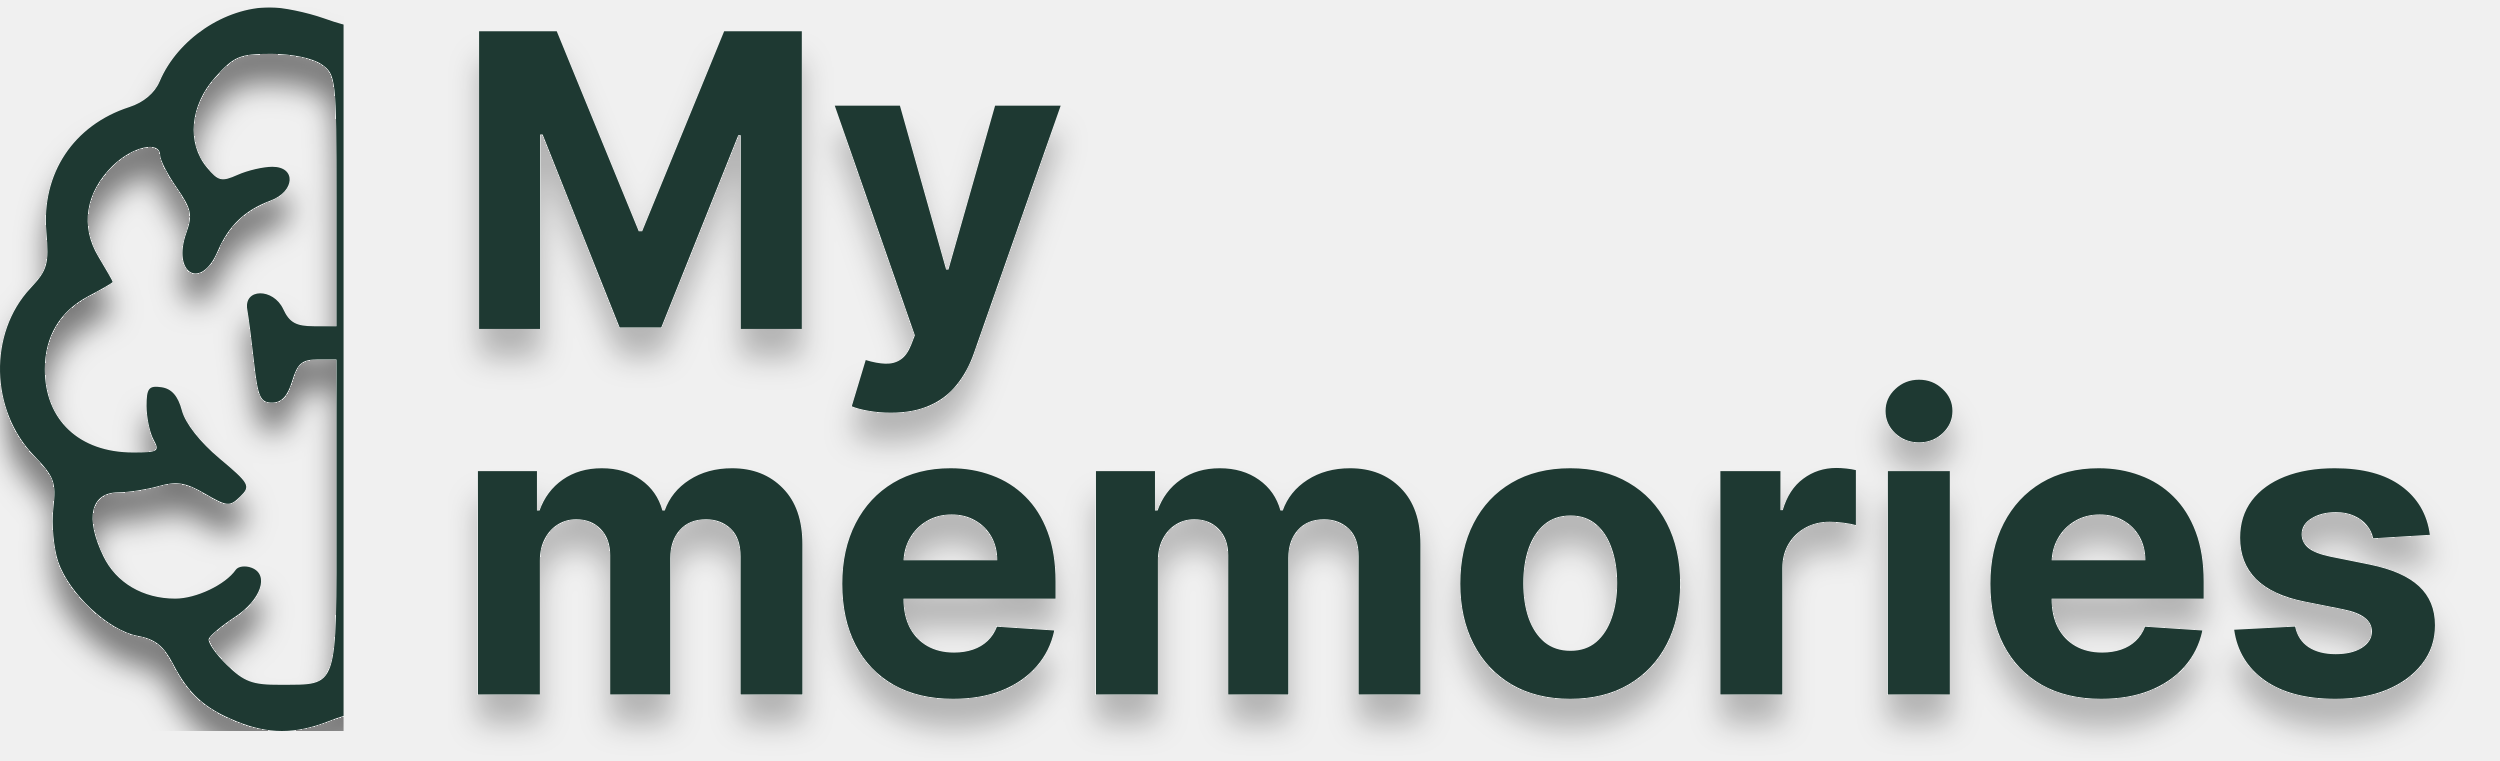
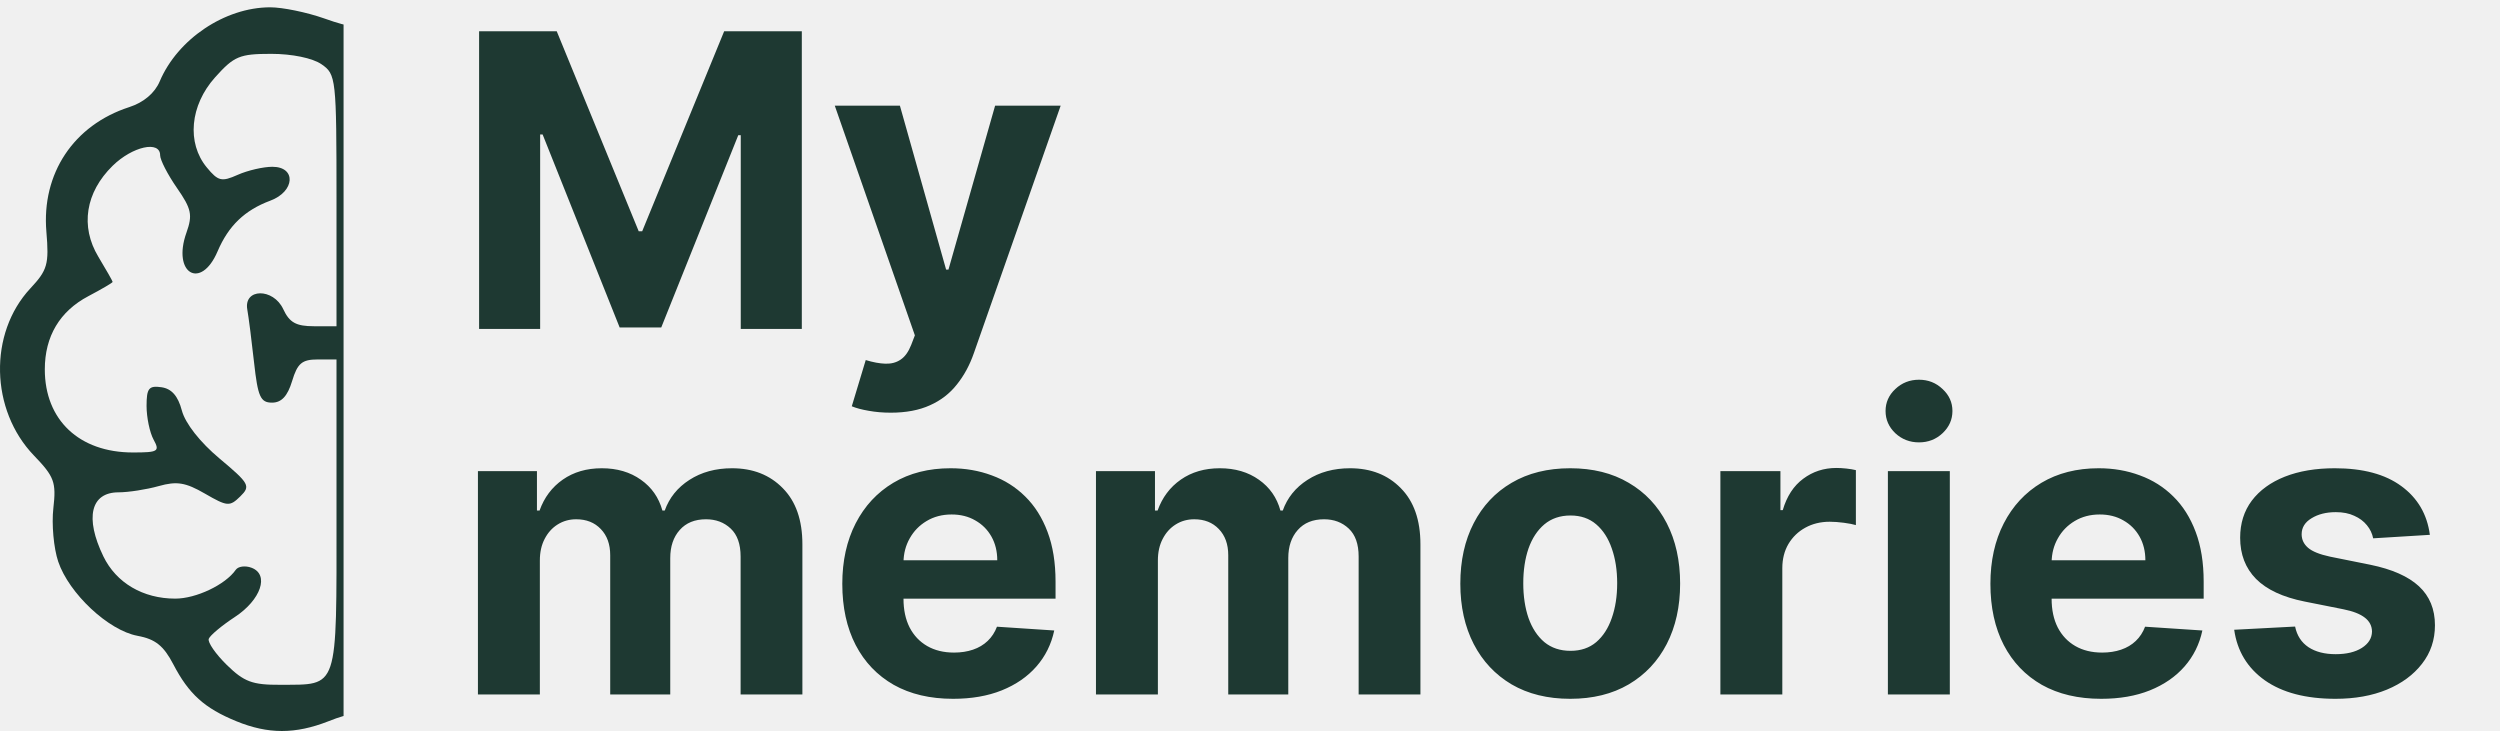
- <svg xmlns="http://www.w3.org/2000/svg" width="342" height="104" viewBox="0 0 342 104" fill="none">
+ <svg xmlns="http://www.w3.org/2000/svg" width="342" height="100" viewBox="0 0 342 100" fill="none">
  <g clip-path="url(#clip0_465_57)">
-     <g clip-path="url(#clip1_465_57)" filter="url(#filter0_d_465_57)">
+     <g clip-path="url(#clip1_465_57)">
      <path fill-rule="evenodd" clip-rule="evenodd" d="M64.564 98.63C68.788 96.835 70.909 94.883 73.005 90.862C74.322 88.335 75.467 87.425 77.887 86.98C81.865 86.249 87.272 81.191 88.743 76.822C89.359 74.993 89.658 71.709 89.406 69.523C88.998 65.968 89.276 65.209 92.046 62.332C95.138 59.122 97.056 54.422 97.065 50.033C97.072 47.262 92.683 38.306 91.012 37.678C90.169 37.36 89.972 35.755 90.317 32.023C91.075 23.836 86.795 17.188 79.15 14.678C77.046 13.988 75.472 12.429 73.704 9.285C69.534 1.874 60.998 -0.845 52.438 2.509C48.864 3.91 48.303 3.909 44.3 2.504C41.936 1.674 38.63 0.997 36.955 1C30.763 1.009 24.296 5.35 21.846 11.141C21.174 12.73 19.652 14.016 17.692 14.649C10.073 17.112 5.67 23.733 6.346 31.711C6.721 36.152 6.5 36.937 4.154 39.452C-1.575 45.594 -1.348 56.094 4.648 62.321C7.43 65.209 7.709 65.966 7.299 69.523C7.047 71.709 7.346 74.993 7.962 76.822C9.434 81.191 14.84 86.249 18.818 86.98C21.238 87.425 22.384 88.335 23.7 90.862C25.834 94.955 27.96 96.875 32.349 98.671C36.674 100.441 40.402 100.443 44.905 98.678C48.092 97.429 48.802 97.429 51.854 98.678C56.1 100.416 60.398 100.4 64.564 98.63ZM52.467 92.767C50.887 91.938 50.672 90.798 50.672 83.224V74.621H54.476C57.535 74.621 58.807 75.174 60.973 77.445C63.825 80.435 66.448 80.484 66.448 77.548C66.448 73.809 59.269 69.168 53.486 69.168H50.672L50.672 39.682C50.672 10.242 50.675 10.194 52.735 8.782C55.199 7.09 63.487 6.929 65.563 8.532C68.286 10.634 70.16 14.143 70.16 17.144C70.16 22.489 67.187 25.254 59.72 26.85C58.316 27.15 57.168 27.951 57.168 28.631C57.168 30.569 59.675 32.114 61.764 31.465C63.022 31.074 63.666 31.279 63.67 32.072C63.672 32.73 64.116 34.827 64.656 36.732C65.456 39.553 66.016 40.144 67.667 39.913C69.533 39.653 69.67 39.206 69.367 34.327C69.079 29.682 69.326 28.721 71.35 26.601C72.623 25.27 73.947 23.26 74.294 22.135C75.964 16.721 85.015 23.597 85.004 30.27C85.002 31.419 84.166 33.699 83.148 35.336C82.129 36.972 81.295 38.413 81.295 38.537C81.295 38.661 82.789 39.551 84.615 40.514C90.266 43.494 92.284 50.571 89.167 56.474C86.342 61.826 77.393 63.703 72.538 59.962L70.027 58.029L73 55.024C74.849 53.156 75.762 51.482 75.416 50.597C74.805 49.039 71.088 48.608 71.088 50.096C71.088 51.616 65.258 54.618 62.272 54.638C58.666 54.659 56.752 55.886 57.468 57.716C57.843 58.674 59.169 59.171 61.346 59.171C63.879 59.171 65.403 59.904 67.853 62.305C71.04 65.425 75.833 67.336 80.5 67.345C84.302 67.353 85.12 70.834 82.562 76.115C80.794 79.764 77.134 81.892 72.629 81.892C69.692 81.892 69.388 82.156 68.803 85.21C68.453 87.034 66.978 89.693 65.523 91.117C63.375 93.221 62.07 93.707 58.57 93.707C56.201 93.707 53.455 93.284 52.467 92.767ZM31.038 90.976C29.505 89.475 28.388 87.863 28.557 87.395C28.727 86.928 30.327 85.587 32.113 84.415C35.705 82.058 36.88 78.596 34.404 77.666C33.552 77.345 32.583 77.473 32.252 77.95C30.835 79.987 26.836 81.892 23.973 81.892C19.566 81.892 15.898 79.736 14.143 76.115C11.582 70.829 12.403 67.351 16.212 67.351C17.564 67.351 20.041 66.965 21.718 66.495C24.192 65.799 25.383 65.995 28.043 67.532C31.103 69.3 31.423 69.325 32.868 67.91C34.312 66.495 34.123 66.15 30.026 62.72C27.36 60.489 25.339 57.911 24.877 56.154C24.355 54.17 23.478 53.172 22.083 52.973C20.36 52.727 20.05 53.117 20.05 55.532C20.05 57.1 20.482 59.173 21.01 60.14C21.887 61.744 21.64 61.898 18.181 61.898C10.841 61.898 6.13 57.457 6.13 50.537C6.13 46.014 8.171 42.581 12.091 40.514C13.916 39.551 15.41 38.675 15.41 38.567C15.41 38.459 14.529 36.91 13.454 35.124C10.958 30.982 11.691 26.32 15.407 22.681C18.119 20.024 21.906 19.186 21.906 21.243C21.906 21.876 22.94 23.887 24.205 25.709C26.197 28.579 26.37 29.401 25.502 31.839C23.524 37.397 27.473 39.757 29.764 34.387C31.259 30.882 33.473 28.755 36.987 27.447C40.355 26.192 40.555 22.817 37.261 22.817C36.009 22.817 33.872 23.313 32.512 23.92C30.315 24.901 29.844 24.788 28.293 22.911C25.517 19.554 25.99 14.412 29.426 10.579C32.025 7.679 32.772 7.367 37.107 7.367C39.95 7.367 42.749 7.944 43.97 8.782C45.978 10.159 46.033 10.652 46.033 27.413L46.033 44.629H42.934C40.507 44.629 39.599 44.123 38.749 42.295C37.386 39.365 33.303 39.417 33.832 42.357C34.012 43.357 34.429 46.629 34.76 49.628C35.273 54.279 35.634 55.081 37.217 55.081C38.51 55.081 39.342 54.185 39.961 52.127C40.689 49.707 41.317 49.174 43.441 49.174H46.033L46.033 70.486C46.033 94.667 46.378 93.63 38.306 93.68C34.544 93.703 33.38 93.269 31.038 90.976Z" fill="#1E3932" />
    </g>
  </g>
-   <g filter="url(#filter1_d_465_57)">
-     <path d="M65.54 4.273H76.159L87.375 31.636H87.852L99.068 4.273H109.688V45H101.335V18.491H100.997L90.457 44.801H84.77L74.23 18.392H73.892V45H65.54V4.273ZM121.853 56.455C120.779 56.455 119.772 56.368 118.83 56.196C117.902 56.037 117.133 55.831 116.523 55.58L118.433 49.256C119.427 49.561 120.322 49.726 121.117 49.753C121.926 49.779 122.622 49.594 123.205 49.196C123.802 48.798 124.286 48.122 124.657 47.168L125.154 45.875L114.197 14.454H123.106L129.43 36.886H129.748L136.131 14.454H145.1L133.228 48.301C132.658 49.945 131.882 51.377 130.901 52.597C129.933 53.83 128.707 54.778 127.222 55.44C125.737 56.117 123.948 56.455 121.853 56.455ZM65.381 95V64.454H73.454V69.844H73.812C74.449 68.054 75.51 66.642 76.994 65.608C78.479 64.574 80.256 64.057 82.324 64.057C84.419 64.057 86.202 64.581 87.673 65.628C89.145 66.662 90.126 68.067 90.617 69.844H90.935C91.558 68.094 92.685 66.695 94.315 65.648C95.959 64.587 97.901 64.057 100.142 64.057C102.992 64.057 105.306 64.965 107.082 66.781C108.872 68.584 109.767 71.143 109.767 74.457V95H101.315V76.128C101.315 74.431 100.865 73.158 99.963 72.31C99.062 71.461 97.935 71.037 96.582 71.037C95.044 71.037 93.845 71.528 92.983 72.508C92.121 73.476 91.69 74.756 91.69 76.347V95H83.477V75.949C83.477 74.451 83.046 73.258 82.185 72.369C81.336 71.481 80.216 71.037 78.824 71.037C77.883 71.037 77.034 71.276 76.278 71.753C75.536 72.217 74.946 72.873 74.508 73.722C74.071 74.557 73.852 75.538 73.852 76.665V95H65.381ZM130.379 95.597C127.237 95.597 124.533 94.96 122.266 93.688C120.012 92.401 118.275 90.585 117.055 88.239C115.836 85.879 115.226 83.088 115.226 79.867C115.226 76.724 115.836 73.967 117.055 71.594C118.275 69.221 119.992 67.371 122.206 66.046C124.433 64.72 127.045 64.057 130.041 64.057C132.056 64.057 133.932 64.382 135.669 65.031C137.419 65.668 138.944 66.629 140.243 67.915C141.555 69.201 142.576 70.818 143.305 72.767C144.035 74.703 144.399 76.97 144.399 79.568V81.895H118.607V76.645H136.425C136.425 75.425 136.16 74.345 135.629 73.403C135.099 72.462 134.363 71.726 133.422 71.196C132.494 70.653 131.413 70.381 130.18 70.381C128.894 70.381 127.754 70.679 126.76 71.276C125.779 71.859 125.01 72.648 124.453 73.642C123.896 74.623 123.611 75.717 123.598 76.923V81.915C123.598 83.426 123.876 84.732 124.433 85.832C125.003 86.933 125.805 87.781 126.839 88.378C127.874 88.974 129.1 89.273 130.518 89.273C131.46 89.273 132.321 89.14 133.104 88.875C133.886 88.61 134.555 88.212 135.112 87.682C135.669 87.151 136.093 86.502 136.385 85.733L144.22 86.25C143.822 88.133 143.007 89.776 141.774 91.182C140.554 92.574 138.977 93.661 137.041 94.443C135.119 95.212 132.898 95.597 130.379 95.597ZM149.928 95V64.454H158.001V69.844H158.359C158.996 68.054 160.056 66.642 161.541 65.608C163.026 64.574 164.803 64.057 166.871 64.057C168.965 64.057 170.749 64.581 172.22 65.628C173.692 66.662 174.673 68.067 175.163 69.844H175.482C176.105 68.094 177.232 66.695 178.862 65.648C180.506 64.587 182.448 64.057 184.689 64.057C187.539 64.057 189.853 64.965 191.629 66.781C193.419 68.584 194.314 71.143 194.314 74.457V95H185.862V76.128C185.862 74.431 185.411 73.158 184.51 72.31C183.608 71.461 182.482 71.037 181.129 71.037C179.591 71.037 178.392 71.528 177.53 72.508C176.668 73.476 176.237 74.756 176.237 76.347V95H168.024V75.949C168.024 74.451 167.593 73.258 166.732 72.369C165.883 71.481 164.763 71.037 163.371 71.037C162.429 71.037 161.581 71.276 160.825 71.753C160.083 72.217 159.493 72.873 159.055 73.722C158.618 74.557 158.399 75.538 158.399 76.665V95H149.928ZM214.807 95.597C211.718 95.597 209.046 94.94 206.793 93.628C204.552 92.302 202.822 90.459 201.602 88.099C200.383 85.726 199.773 82.975 199.773 79.847C199.773 76.691 200.383 73.934 201.602 71.574C202.822 69.201 204.552 67.358 206.793 66.046C209.046 64.72 211.718 64.057 214.807 64.057C217.896 64.057 220.561 64.72 222.801 66.046C225.055 67.358 226.792 69.201 228.011 71.574C229.231 73.934 229.841 76.691 229.841 79.847C229.841 82.975 229.231 85.726 228.011 88.099C226.792 90.459 225.055 92.302 222.801 93.628C220.561 94.94 217.896 95.597 214.807 95.597ZM214.847 89.034C216.252 89.034 217.425 88.636 218.366 87.841C219.308 87.032 220.017 85.932 220.494 84.54C220.985 83.148 221.23 81.563 221.23 79.787C221.23 78.01 220.985 76.426 220.494 75.034C220.017 73.642 219.308 72.542 218.366 71.733C217.425 70.924 216.252 70.52 214.847 70.52C213.428 70.52 212.235 70.924 211.267 71.733C210.313 72.542 209.59 73.642 209.099 75.034C208.622 76.426 208.384 78.01 208.384 79.787C208.384 81.563 208.622 83.148 209.099 84.54C209.59 85.932 210.313 87.032 211.267 87.841C212.235 88.636 213.428 89.034 214.847 89.034ZM235.349 95V64.454H243.562V69.784H243.881C244.438 67.888 245.372 66.456 246.685 65.489C247.997 64.508 249.509 64.017 251.219 64.017C251.643 64.017 252.1 64.044 252.591 64.097C253.081 64.15 253.512 64.222 253.884 64.315V71.832C253.486 71.713 252.936 71.607 252.233 71.514C251.53 71.421 250.887 71.375 250.304 71.375C249.058 71.375 247.944 71.647 246.963 72.19C245.995 72.721 245.226 73.463 244.656 74.418C244.099 75.372 243.821 76.472 243.821 77.719V95H235.349ZM258.263 95V64.454H266.735V95H258.263ZM262.519 60.517C261.26 60.517 260.179 60.099 259.278 59.264C258.389 58.416 257.945 57.401 257.945 56.222C257.945 55.055 258.389 54.054 259.278 53.219C260.179 52.37 261.26 51.946 262.519 51.946C263.779 51.946 264.853 52.37 265.741 53.219C266.642 54.054 267.093 55.055 267.093 56.222C267.093 57.401 266.642 58.416 265.741 59.264C264.853 60.099 263.779 60.517 262.519 60.517ZM287.442 95.597C284.3 95.597 281.595 94.96 279.328 93.688C277.074 92.401 275.338 90.585 274.118 88.239C272.898 85.879 272.288 83.088 272.288 79.867C272.288 76.724 272.898 73.967 274.118 71.594C275.338 69.221 277.054 67.371 279.268 66.046C281.496 64.72 284.107 64.057 287.104 64.057C289.119 64.057 290.995 64.382 292.732 65.031C294.482 65.668 296.006 66.629 297.305 67.915C298.618 69.201 299.639 70.818 300.368 72.767C301.097 74.703 301.462 76.97 301.462 79.568V81.895H275.669V76.645H293.487C293.487 75.425 293.222 74.345 292.692 73.403C292.161 72.462 291.426 71.726 290.484 71.196C289.556 70.653 288.476 70.381 287.243 70.381C285.957 70.381 284.817 70.679 283.822 71.276C282.841 71.859 282.072 72.648 281.516 73.642C280.959 74.623 280.674 75.717 280.661 76.923V81.915C280.661 83.426 280.939 84.732 281.496 85.832C282.066 86.933 282.868 87.781 283.902 88.378C284.936 88.974 286.162 89.273 287.581 89.273C288.522 89.273 289.384 89.14 290.166 88.875C290.948 88.61 291.618 88.212 292.175 87.682C292.732 87.151 293.156 86.502 293.447 85.733L301.283 86.25C300.885 88.133 300.07 89.776 298.837 91.182C297.617 92.574 296.039 93.661 294.104 94.443C292.181 95.212 289.961 95.597 287.442 95.597ZM332.405 73.165L324.649 73.642C324.517 72.979 324.232 72.383 323.794 71.852C323.357 71.309 322.78 70.878 322.064 70.56C321.361 70.228 320.519 70.062 319.538 70.062C318.226 70.062 317.119 70.341 316.217 70.898C315.316 71.441 314.865 72.171 314.865 73.085C314.865 73.814 315.157 74.431 315.74 74.935C316.323 75.438 317.324 75.843 318.743 76.148L324.271 77.261C327.241 77.871 329.455 78.852 330.913 80.204C332.372 81.557 333.101 83.333 333.101 85.534C333.101 87.536 332.511 89.293 331.331 90.804C330.164 92.315 328.56 93.495 326.518 94.344C324.49 95.179 322.15 95.597 319.499 95.597C315.455 95.597 312.233 94.755 309.834 93.071C307.447 91.374 306.049 89.067 305.638 86.151L313.97 85.713C314.222 86.946 314.832 87.887 315.8 88.537C316.768 89.173 318.007 89.492 319.518 89.492C321.003 89.492 322.196 89.206 323.098 88.636C324.013 88.053 324.477 87.304 324.49 86.389C324.477 85.62 324.152 84.99 323.516 84.5C322.879 83.996 321.898 83.612 320.572 83.347L315.283 82.293C312.3 81.696 310.079 80.662 308.621 79.19C307.176 77.719 306.453 75.843 306.453 73.562C306.453 71.6 306.983 69.91 308.044 68.492C309.118 67.073 310.623 65.979 312.558 65.21C314.507 64.441 316.787 64.057 319.399 64.057C323.257 64.057 326.293 64.872 328.507 66.503C330.734 68.133 332.034 70.354 332.405 73.165Z" fill="#1E3932" />
-   </g>
+   <path d="M65.54 4.273H76.159L87.375 31.636H87.852L99.068 4.273H109.688V45H101.335V18.491H100.997L90.457 44.801H84.77L74.23 18.392H73.892V45H65.54V4.273ZM121.853 56.455C120.779 56.455 119.772 56.368 118.83 56.196C117.902 56.037 117.133 55.831 116.523 55.58L118.433 49.256C119.427 49.561 120.322 49.726 121.117 49.753C121.926 49.779 122.622 49.594 123.205 49.196C123.802 48.798 124.286 48.122 124.657 47.168L125.154 45.875L114.197 14.454H123.106L129.43 36.886H129.748L136.131 14.454H145.1L133.228 48.301C132.658 49.945 131.882 51.377 130.901 52.597C129.933 53.83 128.707 54.778 127.222 55.44C125.737 56.117 123.948 56.455 121.853 56.455ZM65.381 95V64.454H73.454V69.844H73.812C74.449 68.054 75.51 66.642 76.994 65.608C78.479 64.574 80.256 64.057 82.324 64.057C84.419 64.057 86.202 64.581 87.673 65.628C89.145 66.662 90.126 68.067 90.617 69.844H90.935C91.558 68.094 92.685 66.695 94.315 65.648C95.959 64.587 97.901 64.057 100.142 64.057C102.992 64.057 105.306 64.965 107.082 66.781C108.872 68.584 109.767 71.143 109.767 74.457V95H101.315V76.128C101.315 74.431 100.865 73.158 99.963 72.31C99.062 71.461 97.935 71.037 96.582 71.037C95.044 71.037 93.845 71.528 92.983 72.508C92.121 73.476 91.69 74.756 91.69 76.347V95H83.477V75.949C83.477 74.451 83.046 73.258 82.185 72.369C81.336 71.481 80.216 71.037 78.824 71.037C77.883 71.037 77.034 71.276 76.278 71.753C75.536 72.217 74.946 72.873 74.508 73.722C74.071 74.557 73.852 75.538 73.852 76.665V95H65.381ZM130.379 95.597C127.237 95.597 124.533 94.96 122.266 93.688C120.012 92.401 118.275 90.585 117.055 88.239C115.836 85.879 115.226 83.088 115.226 79.867C115.226 76.724 115.836 73.967 117.055 71.594C118.275 69.221 119.992 67.371 122.206 66.046C124.433 64.72 127.045 64.057 130.041 64.057C132.056 64.057 133.932 64.382 135.669 65.031C137.419 65.668 138.944 66.629 140.243 67.915C141.555 69.201 142.576 70.818 143.305 72.767C144.035 74.703 144.399 76.97 144.399 79.568V81.895H118.607V76.645H136.425C136.425 75.425 136.16 74.345 135.629 73.403C135.099 72.462 134.363 71.726 133.422 71.196C132.494 70.653 131.413 70.381 130.18 70.381C128.894 70.381 127.754 70.679 126.76 71.276C125.779 71.859 125.01 72.648 124.453 73.642C123.896 74.623 123.611 75.717 123.598 76.923V81.915C123.598 83.426 123.876 84.732 124.433 85.832C125.003 86.933 125.805 87.781 126.839 88.378C127.874 88.974 129.1 89.273 130.518 89.273C131.46 89.273 132.321 89.14 133.104 88.875C133.886 88.61 134.555 88.212 135.112 87.682C135.669 87.151 136.093 86.502 136.385 85.733L144.22 86.25C143.822 88.133 143.007 89.776 141.774 91.182C140.554 92.574 138.977 93.661 137.041 94.443C135.119 95.212 132.898 95.597 130.379 95.597ZM149.928 95V64.454H158.001V69.844H158.359C158.996 68.054 160.056 66.642 161.541 65.608C163.026 64.574 164.803 64.057 166.871 64.057C168.965 64.057 170.749 64.581 172.22 65.628C173.692 66.662 174.673 68.067 175.163 69.844H175.482C176.105 68.094 177.232 66.695 178.862 65.648C180.506 64.587 182.448 64.057 184.689 64.057C187.539 64.057 189.853 64.965 191.629 66.781C193.419 68.584 194.314 71.143 194.314 74.457V95H185.862V76.128C185.862 74.431 185.411 73.158 184.51 72.31C183.608 71.461 182.482 71.037 181.129 71.037C179.591 71.037 178.392 71.528 177.53 72.508C176.668 73.476 176.237 74.756 176.237 76.347V95H168.024V75.949C168.024 74.451 167.593 73.258 166.732 72.369C165.883 71.481 164.763 71.037 163.371 71.037C162.429 71.037 161.581 71.276 160.825 71.753C160.083 72.217 159.493 72.873 159.055 73.722C158.618 74.557 158.399 75.538 158.399 76.665V95H149.928ZM214.807 95.597C211.718 95.597 209.046 94.94 206.793 93.628C204.552 92.302 202.822 90.459 201.602 88.099C200.383 85.726 199.773 82.975 199.773 79.847C199.773 76.691 200.383 73.934 201.602 71.574C202.822 69.201 204.552 67.358 206.793 66.046C209.046 64.72 211.718 64.057 214.807 64.057C217.896 64.057 220.561 64.72 222.801 66.046C225.055 67.358 226.792 69.201 228.011 71.574C229.231 73.934 229.841 76.691 229.841 79.847C229.841 82.975 229.231 85.726 228.011 88.099C226.792 90.459 225.055 92.302 222.801 93.628C220.561 94.94 217.896 95.597 214.807 95.597ZM214.847 89.034C216.252 89.034 217.425 88.636 218.366 87.841C219.308 87.032 220.017 85.932 220.494 84.54C220.985 83.148 221.23 81.563 221.23 79.787C221.23 78.01 220.985 76.426 220.494 75.034C220.017 73.642 219.308 72.542 218.366 71.733C217.425 70.924 216.252 70.52 214.847 70.52C213.428 70.52 212.235 70.924 211.267 71.733C210.313 72.542 209.59 73.642 209.099 75.034C208.622 76.426 208.384 78.01 208.384 79.787C208.384 81.563 208.622 83.148 209.099 84.54C209.59 85.932 210.313 87.032 211.267 87.841C212.235 88.636 213.428 89.034 214.847 89.034ZM235.349 95V64.454H243.562V69.784H243.881C244.438 67.888 245.372 66.456 246.685 65.489C247.997 64.508 249.509 64.017 251.219 64.017C251.643 64.017 252.1 64.044 252.591 64.097C253.081 64.15 253.512 64.222 253.884 64.315V71.832C253.486 71.713 252.936 71.607 252.233 71.514C251.53 71.421 250.887 71.375 250.304 71.375C249.058 71.375 247.944 71.647 246.963 72.19C245.995 72.721 245.226 73.463 244.656 74.418C244.099 75.372 243.821 76.472 243.821 77.719V95H235.349ZM258.263 95V64.454H266.735V95H258.263ZM262.519 60.517C261.26 60.517 260.179 60.099 259.278 59.264C258.389 58.416 257.945 57.401 257.945 56.222C257.945 55.055 258.389 54.054 259.278 53.219C260.179 52.37 261.26 51.946 262.519 51.946C263.779 51.946 264.853 52.37 265.741 53.219C266.642 54.054 267.093 55.055 267.093 56.222C267.093 57.401 266.642 58.416 265.741 59.264C264.853 60.099 263.779 60.517 262.519 60.517ZM287.442 95.597C284.3 95.597 281.595 94.96 279.328 93.688C277.074 92.401 275.338 90.585 274.118 88.239C272.898 85.879 272.288 83.088 272.288 79.867C272.288 76.724 272.898 73.967 274.118 71.594C275.338 69.221 277.054 67.371 279.268 66.046C281.496 64.72 284.107 64.057 287.104 64.057C289.119 64.057 290.995 64.382 292.732 65.031C294.482 65.668 296.006 66.629 297.305 67.915C298.618 69.201 299.639 70.818 300.368 72.767C301.097 74.703 301.462 76.97 301.462 79.568V81.895H275.669V76.645H293.487C293.487 75.425 293.222 74.345 292.692 73.403C292.161 72.462 291.426 71.726 290.484 71.196C289.556 70.653 288.476 70.381 287.243 70.381C285.957 70.381 284.817 70.679 283.822 71.276C282.841 71.859 282.072 72.648 281.516 73.642C280.959 74.623 280.674 75.717 280.661 76.923V81.915C280.661 83.426 280.939 84.732 281.496 85.832C282.066 86.933 282.868 87.781 283.902 88.378C284.936 88.974 286.162 89.273 287.581 89.273C288.522 89.273 289.384 89.14 290.166 88.875C290.948 88.61 291.618 88.212 292.175 87.682C292.732 87.151 293.156 86.502 293.447 85.733L301.283 86.25C300.885 88.133 300.07 89.776 298.837 91.182C297.617 92.574 296.039 93.661 294.104 94.443C292.181 95.212 289.961 95.597 287.442 95.597ZM332.405 73.165L324.649 73.642C324.517 72.979 324.232 72.383 323.794 71.852C323.357 71.309 322.78 70.878 322.064 70.56C321.361 70.228 320.519 70.062 319.538 70.062C318.226 70.062 317.119 70.341 316.217 70.898C315.316 71.441 314.865 72.171 314.865 73.085C314.865 73.814 315.157 74.431 315.74 74.935C316.323 75.438 317.324 75.843 318.743 76.148L324.271 77.261C327.241 77.871 329.455 78.852 330.913 80.204C332.372 81.557 333.101 83.333 333.101 85.534C333.101 87.536 332.511 89.293 331.331 90.804C330.164 92.315 328.56 93.495 326.518 94.344C324.49 95.179 322.15 95.597 319.499 95.597C315.455 95.597 312.233 94.755 309.834 93.071C307.447 91.374 306.049 89.067 305.638 86.151L313.97 85.713C314.222 86.946 314.832 87.887 315.8 88.537C316.768 89.173 318.007 89.492 319.518 89.492C321.003 89.492 322.196 89.206 323.098 88.636C324.013 88.053 324.477 87.304 324.49 86.389C324.477 85.62 324.152 84.99 323.516 84.5C322.879 83.996 321.898 83.612 320.572 83.347L315.283 82.293C312.3 81.696 310.079 80.662 308.621 79.19C307.176 77.719 306.453 75.843 306.453 73.562C306.453 71.6 306.983 69.91 308.044 68.492C309.118 67.073 310.623 65.979 312.558 65.21C314.507 64.441 316.787 64.057 319.399 64.057C323.257 64.057 326.293 64.872 328.507 66.503C330.734 68.133 332.034 70.354 332.405 73.165Z" fill="#1E3932" />
  <defs>
-     <filter id="filter0_d_465_57" x="-4" y="1" width="55" height="107" filterUnits="userSpaceOnUse" color-interpolation-filters="sRGB">
-       <feFlood flood-opacity="0" result="BackgroundImageFix" />
-       <feColorMatrix in="SourceAlpha" type="matrix" values="0 0 0 0 0 0 0 0 0 0 0 0 0 0 0 0 0 0 127 0" result="hardAlpha" />
-       <feOffset dy="4" />
-       <feGaussianBlur stdDeviation="2" />
-       <feComposite in2="hardAlpha" operator="out" />
-       <feColorMatrix type="matrix" values="0 0 0 0 0 0 0 0 0 0 0 0 0 0 0 0 0 0 0.5 0" />
-       <feBlend mode="normal" in2="BackgroundImageFix" result="effect1_dropShadow_465_57" />
-       <feBlend mode="normal" in="SourceGraphic" in2="effect1_dropShadow_465_57" result="shape" />
-     </filter>
-     <filter id="filter1_d_465_57" x="61.381" y="4.273" width="275.72" height="99.324" filterUnits="userSpaceOnUse" color-interpolation-filters="sRGB">
-       <feFlood flood-opacity="0" result="BackgroundImageFix" />
-       <feColorMatrix in="SourceAlpha" type="matrix" values="0 0 0 0 0 0 0 0 0 0 0 0 0 0 0 0 0 0 127 0" result="hardAlpha" />
-       <feOffset dy="4" />
-       <feGaussianBlur stdDeviation="2" />
-       <feComposite in2="hardAlpha" operator="out" />
-       <feColorMatrix type="matrix" values="0 0 0 0 0 0 0 0 0 0 0 0 0 0 0 0 0 0 0.25 0" />
-       <feBlend mode="normal" in2="BackgroundImageFix" result="effect1_dropShadow_465_57" />
-       <feBlend mode="normal" in="SourceGraphic" in2="effect1_dropShadow_465_57" result="shape" />
-     </filter>
    <clipPath id="clip0_465_57">
      <rect width="94" height="99" fill="white" transform="matrix(-1 0 0 -1 94 100)" />
    </clipPath>
    <clipPath id="clip1_465_57">
      <rect width="47" height="99" fill="white" transform="matrix(-1 0 0 -1 47 100)" />
    </clipPath>
  </defs>
</svg>
